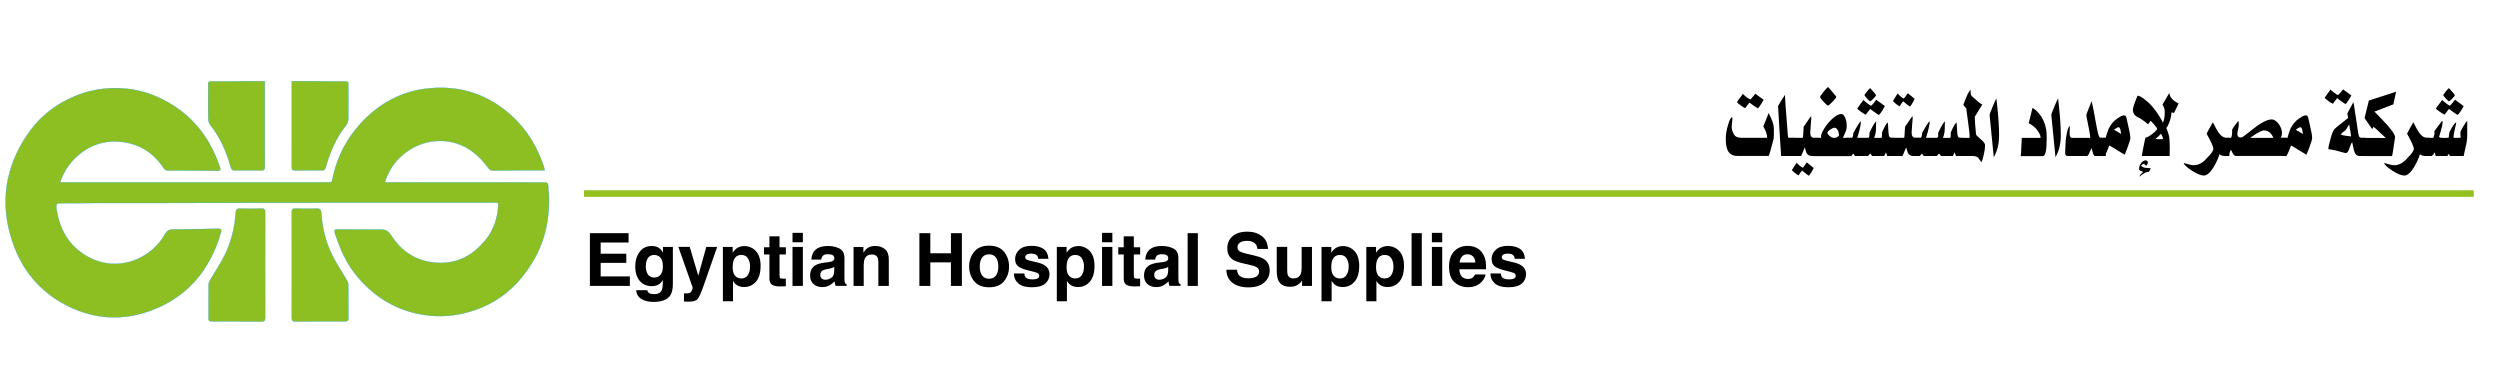
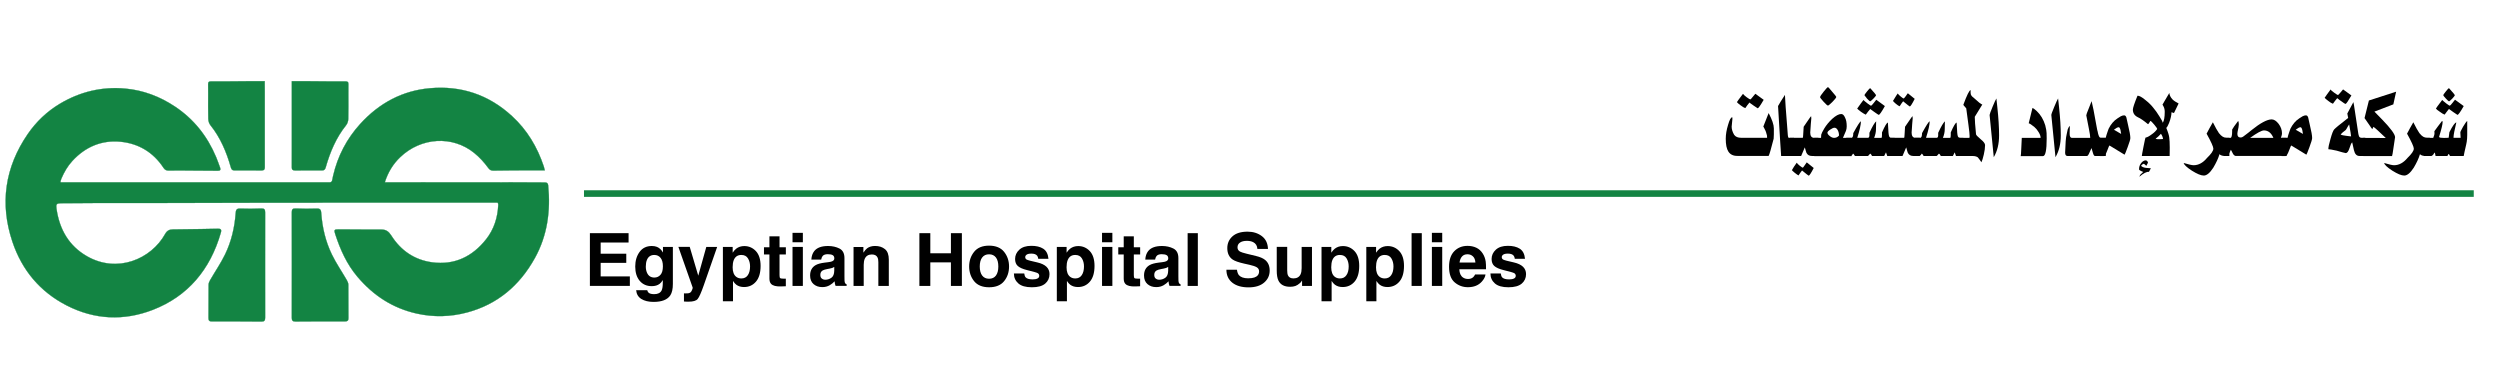
<svg xmlns="http://www.w3.org/2000/svg" version="1.1" id="Layer_1" x="0px" y="0px" viewBox="38 0 762 114.24" style="enable-background:new 0 0 850.39 114.24;" xml:space="preserve">
  <style type="text/css">
- 	.st0{fill-rule:evenodd;clip-rule:evenodd;fill:#8DBE22;stroke:#009FE3;stroke-width:0.082;stroke-linejoin:round;}
- 	.st1{fill:#8DBE22;stroke:#95C11F;stroke-width:2;stroke-linejoin:round;}
+ 	.st0{fill-rule:evenodd;clip-rule:evenodd;fill:#138443;stroke:#138443;stroke-width:0.082;stroke-linejoin:round;}
+ 	.st1{fill:#138443;stroke:#138443;stroke-width:2;stroke-linejoin:round;}
</style>
  <g>
    <path class="st0" d="M126.95,24.75c1.61,0,3.05-0.01,4.49,0c2.4,0.01,4.8,0.05,7.2,0.06c1.55,0.01,3.1,0.03,4.64,0   c0.6-0.01,0.94,0.15,0.91,0.85c-0.03,1-0.01,1.99-0.01,2.98c0,2.54,0.04,5.08-0.03,7.62c-0.02,0.64-0.25,1.39-0.64,1.88   c-3.04,3.79-4.9,8.18-6.23,12.86c-0.17,0.58-0.41,0.96-1.08,0.94c-2.77-0.02-5.54-0.02-8.3,0.01c-0.67,0-0.97-0.24-0.96-0.95   c0.02-1.68,0.01-3.36,0.01-5.04c0-6.05,0-12.09,0-18.14C126.95,26.88,126.95,25.93,126.95,24.75z" />
    <path class="st0" d="M118.68,24.75c-1.61,0-3.05-0.01-4.49,0c-2.4,0.01-4.8,0.05-7.2,0.06c-1.55,0.01-3.1,0.03-4.64,0   c-0.6-0.01-0.93,0.15-0.91,0.85c0.03,1,0.02,1.99,0.02,2.98c0,2.54-0.05,5.08,0.03,7.62c0.02,0.64,0.25,1.39,0.64,1.88   c3.04,3.79,4.9,8.18,6.23,12.86c0.17,0.58,0.4,0.96,1.08,0.94c2.77-0.02,5.54-0.02,8.31,0.01c0.67,0,0.97-0.24,0.96-0.95   c-0.02-1.68-0.01-3.36-0.01-5.04c0-6.05,0-12.09,0-18.14C118.68,26.88,118.68,25.93,118.68,24.75z" />
    <path class="st0" d="M144.17,86.77c-0.01-0.47-0.23-0.98-0.47-1.39c-1.51-2.62-3.24-5.11-4.55-7.82   c-1.92-3.95-2.93-8.22-3.24-12.65c-0.06-0.85-0.26-1.37-1.28-1.34c-2.17,0.08-4.35,0.07-6.52-0.02c-0.96-0.04-1.17,0.3-1.17,1.23   c0.03,5.32,0.02,10.63,0.02,15.95c0,5.36,0.01,10.72-0.02,16.07c0,0.87,0.22,1.2,1.12,1.2c5.04-0.05,10.08-0.05,15.13-0.04   c0.71,0,1.02-0.23,1.01-1C144.18,93.57,144.21,90.17,144.17,86.77z" />
    <path class="st0" d="M118.8,80.73c0-5.32-0.02-10.63,0.01-15.95c0.01-0.92-0.21-1.26-1.17-1.23c-2.17,0.09-4.35,0.1-6.52,0.02   c-1.02-0.03-1.22,0.48-1.28,1.34c-0.31,4.43-1.32,8.7-3.24,12.65c-1.32,2.71-3.04,5.2-4.55,7.82c-0.24,0.41-0.46,0.92-0.47,1.39   c-0.04,3.4-0.01,6.8-0.03,10.2c0,0.76,0.3,1,1.02,1c5.04-0.01,10.09-0.01,15.13,0.04c0.89,0.01,1.12-0.33,1.11-1.2   C118.78,91.45,118.8,86.09,118.8,80.73z" />
    <path class="st0" d="M205.08,56.51c-0.07-0.69-0.38-0.9-1.04-0.9c-3.53,0-7.06-0.06-10.6-0.05c-0.99,0-1.99,0.01-2.98,0.03v-0.01   h-21.09c-0.72-0.01-1.44-0.01-2.17-0.02c-1.36,0-2.73,0.01-4.09,0.02h-7.52c-0.1-0.01-0.19-0.02-0.3-0.02   c0.98-3.07,2.52-5.57,4.69-7.65c6.36-6.1,15.93-6.65,22.53-1.32c1.67,1.35,3.07,2.9,4.33,4.62c0.39,0.53,0.81,0.8,1.49,0.79   c3.79-0.06,7.58-0.07,11.38-0.09c1.37-0.01,2.74,0,4.34,0c-0.17-0.62-0.23-0.92-0.32-1.21c-1.99-5.94-5.07-11.08-9.66-15.3   c-7.17-6.6-15.58-9.31-24.94-8.51c-8.39,0.71-15.53,4.49-21.35,10.9c-4.08,4.5-6.83,9.73-8.23,15.73   c-0.35,1.48-0.21,1.91-0.93,2.05H56.49c-0.12-0.21-0.02-0.57,0.24-1.19c0.84-1.95,1.88-3.76,3.32-5.32c4-4.36,8.98-6.4,14.63-5.87   c5.43,0.51,9.99,3.13,13.16,7.96c0.41,0.62,0.88,0.87,1.65,0.84c2.04-0.08,4.09-0.02,6.13-0.01c2.93,0.02,5.87,0.03,8.8,0.06   c0.7,0.01,0.9-0.3,0.66-0.95c-0.4-1.08-0.78-2.18-1.22-3.24c-2.71-6.43-6.86-11.6-12.55-15.38c-4.61-3.06-9.63-4.96-15.08-5.46   c-7.14-0.66-13.88,0.95-20.05,4.66c-3.85,2.31-7.14,5.42-9.75,9.23c-6.91,10.1-8.55,21.13-4.64,32.79   c2.92,8.71,8.47,15.26,16.5,19.39c8.58,4.41,17.5,4.76,26.31,1.35c10.62-4.12,17.47-12.2,20.72-23.55   c0.28-0.99-0.12-1.17-0.89-1.16c-1.74,0.03-3.49,0.07-5.23,0.1c-2.84,0.04-5.67,0.09-8.51,0.11c-1.05,0-1.8,0.38-2.34,1.37   c-4.28,7.7-14.62,12.12-23.88,6.78c-5.42-3.12-8.35-8.12-9.25-14.45c-0.2-1.39,0.01-1.66,1.37-1.68c3.43-0.05,6.86-0.07,10.29-0.07   c6.67-0.01,13.33,0,20-0.01c9.47-0.01,18.93-0.05,28.4-0.07c6.07-0.01,12.14,0.02,18.21-0.01c1.37,0,2.74-0.02,4.11-0.04h52.02   c0.17,0.12,0.27,0.34,0.25,0.76c-0.17,3.87-1.35,7.42-3.66,10.37c-4.23,5.39-9.74,7.99-16.5,7.08c-5.33-0.73-9.51-3.53-12.46-8.19   c-0.76-1.2-1.6-1.8-2.96-1.8c-4.35,0.01-8.71-0.04-13.06-0.06c-1.36,0-1.48,0.14-1.04,1.48c1.54,4.7,3.5,9.1,6.73,12.93   c4.9,5.8,10.82,9.61,18.06,11.24c5.19,1.17,10.36,1.03,15.48-0.35c9.11-2.45,15.88-8.12,20.55-16.53   C204.83,71.81,205.85,64.33,205.08,56.51z" />
  </g>
  <line class="st1" x1="216" y1="59" x2="792" y2="59" />
  <g>
    <path d="M564.8,46.19c-0.53-0.82-0.79-2.12-0.79-3.91c0-1.3,0.24-2.71,0.71-4.24c0.44-1.53,0.85-2.3,1.29-2.3   c0,0.24,0,0.41,0.03,0.5c-0.15,1.38-0.23,2.15-0.23,2.38c0,0.79,0.26,1.62,0.76,2.47c0.44,0.62,1.15,0.91,2.18,0.91h7.86   l-0.03-0.68c-0.18-0.79-0.41-1.47-0.71-1.97c-0.12-0.29-0.27-0.56-0.41-0.77l1.62-4.12c1.06,2,1.59,3.56,1.59,4.68v1.82   c0,0.56-0.03,1-0.06,1.32c-0.79,3.06-1.27,4.8-1.53,5.24h-9.45C566.33,47.55,565.39,47.11,564.8,46.19z M575.57,30.42   c-1,1.74-1.62,2.59-1.82,2.59c-0.03,0-0.44-0.26-1.24-0.82c-0.82-0.56-1.24-0.88-1.27-0.94l-0.68,0.85l-0.59,0.85   c-0.32-0.09-0.79-0.35-1.44-0.85c-0.53-0.38-0.91-0.71-1.12-0.97l0.56-0.82l1.29-1.71c0.15,0.24,0.53,0.59,1.12,1.03   c0.62,0.44,1,0.68,1.12,0.68c0.09,0,0.32-0.26,0.74-0.79l0.79-0.94L575.57,30.42z" />
    <path d="M580.81,30.86c0.38-0.62,0.79-1.27,1.24-1.94c0.09,2,0.29,4.94,0.62,8.86c0.06,1.15,0.15,2.3,0.26,3.44   c0.06,0.56,0.21,0.85,0.44,0.88c-0.35-0.06,0.12-0.09,1.44-0.09v5.53h-3.92c-0.03-0.03-0.12-1.47-0.29-4.39l-0.65-10.83   C580.19,31.89,580.48,31.42,580.81,30.86z" />
    <path d="M587.61,41.07l0.15-2.44c0-0.03,0.35-0.56,1.09-1.59c0.68-1.03,1.09-1.56,1.18-1.65l0.06,0.68l-0.15,1.71   c-0.03,0.44-0.06,0.88-0.09,1.35l-0.09,1.29c0,1.06,0.41,1.59,1.21,1.59h1.29v5.53h-2c-0.77,0-1.32-0.32-1.65-0.94   c-0.15-0.38-0.29-0.94-0.5-1.68l-1.12,2.62h-3.59v-5.53h4.09C587.55,41.93,587.58,41.6,587.61,41.07z M588.7,49.49l2.12,1.71   c-0.79,1.56-1.33,2.35-1.53,2.35c-0.06,0-0.74-0.53-2.03-1.59c-0.15,0.18-0.32,0.41-0.53,0.71c-0.06,0.06-0.09,0.12-0.12,0.18   l-0.26,0.38c-0.09,0.09-0.12,0.15-0.15,0.24c-0.26-0.12-0.65-0.38-1.15-0.79c-0.5-0.41-0.79-0.68-0.88-0.82   c0.5-0.85,0.82-1.38,1.03-1.62l0.44-0.65c0.15,0.24,0.47,0.56,0.94,0.94c0.5,0.38,0.82,0.59,0.91,0.59c0.06,0,0.26-0.26,0.62-0.79   C588.49,49.76,588.7,49.49,588.7,49.49z" />
    <path d="M593.11,41.04c0.09-0.38,0.41-1,0.91-1.85c0.62-1.03,1.41-2,2.44-2.97c1.09-0.97,2-1.47,2.74-1.47   c0.5,0,0.88,0.38,1.21,1.18c0.32,0.62,0.47,1.5,0.47,2.59c0,0.5-0.09,0.97-0.24,1.38l-0.91,2.12h2.56l0.06,5.56h-11.36v-5.56h2.06   L593.11,41.04z M595.17,26.56c0.09,0,0.53,0.47,1.29,1.41c0.82,0.94,1.24,1.47,1.24,1.56c0,0.21-0.38,0.71-1.15,1.5   c-0.77,0.77-1.24,1.15-1.38,1.15c-0.18,0-0.62-0.38-1.35-1.18c-0.71-0.79-1.06-1.24-1.06-1.38c0-0.21,0.35-0.77,1.09-1.68   C594.58,27.03,595.02,26.56,595.17,26.56z M598.17,39.72c-0.27-0.53-0.62-0.79-1.03-0.79c-0.32,0-0.77,0.21-1.32,0.59   c-0.56,0.38-0.82,0.68-0.82,0.91c0,0.32,0.24,0.68,0.74,1.06c0.44,0.35,0.85,0.53,1.29,0.53c0.62,0,1.12-0.24,1.5-0.71   C598.53,40.72,598.41,40.19,598.17,39.72z" />
    <path d="M600.7,42.01h1.59c0.38,0,0.59-0.47,0.59-1.44c1.24-2.27,2-3.47,2.33-3.62c0,1.03-0.38,2.74-1.12,5.06h3.24   c0.35,0,0.5-0.35,0.47-1.03v-0.5c0.91-1.97,1.59-3.12,2.06-3.5c-0.03,0.09-0.03,0.29-0.03,0.62l-0.03,1.77   c0,0.82-0.18,1.71-0.56,2.65h2.18c0.15,0,0.21-0.29,0.21-0.91v-0.74c0.88-2,1.47-3,1.8-3l0.18,3.06c0.03,0.26,0.06,0.5,0.09,0.71   l0.12,0.44c0.15,0.29,0.38,0.44,0.74,0.44h0.94v5.53h-2.27l-0.38-1.12l-0.56,1.12h-3.68c-0.24-0.47-0.44-0.71-0.59-0.71   c-0.03,0-0.15,0.12-0.32,0.35c-0.18,0.24-0.29,0.35-0.38,0.35h-3.94c-0.26-0.47-0.47-0.71-0.59-0.71   c-0.21,0.47-0.53,0.71-0.91,0.71h-1.15V42.01z M612.51,32.33c-1,1.8-1.62,2.68-1.88,2.68c-0.06,0-0.5-0.29-1.29-0.85l-0.91-0.65   c-0.24-0.15-0.35-0.27-0.38-0.29l-0.68,0.82l-0.68,0.91c-0.35-0.15-0.85-0.44-1.47-0.88c-0.62-0.47-1-0.79-1.15-0.97   c0.32-0.47,0.65-0.94,1-1.41c0.26-0.38,0.59-0.77,0.91-1.21c0.21,0.21,0.59,0.56,1.21,1.03c0.62,0.47,0.97,0.71,1.12,0.71   c0.09,0,0.35-0.26,0.79-0.82l0.79-1L612.51,32.33z M608.03,26.86c1.21,1.32,1.79,2.03,1.79,2.12c0,0.18-0.27,0.53-0.82,1.09   s-0.88,0.82-0.97,0.82c-0.12,0-0.44-0.29-0.97-0.85c-0.5-0.62-0.77-0.97-0.77-1c0-0.15,0.26-0.53,0.79-1.18   C607.62,27.18,607.94,26.86,608.03,26.86z" />
    <path d="M618.51,41.07l0.15-2.44c0-0.03,0.35-0.56,1.09-1.59c0.68-1.03,1.09-1.56,1.18-1.65l0.06,0.68l-0.15,1.71   c-0.03,0.44-0.06,0.88-0.09,1.35l-0.09,1.29c0,1.06,0.41,1.59,1.21,1.59h1.29v5.53h-2c-0.77,0-1.32-0.32-1.65-0.94   c-0.15-0.38-0.29-0.94-0.5-1.68l-1.12,2.62h-3.59v-5.53h4.09C618.45,41.93,618.48,41.6,618.51,41.07z M619.16,28.89l0.35-0.47   l2.09,1.71c-0.79,1.56-1.29,2.33-1.5,2.33c-0.06,0-0.74-0.53-2.03-1.59c-0.32,0.38-0.62,0.85-1.06,1.53   c-0.26-0.09-0.65-0.35-1.18-0.79c-0.09-0.09-0.21-0.18-0.32-0.29l-0.06-0.06l-0.06-0.06c-0.09-0.03-0.09-0.09-0.12-0.12   c-0.15-0.15-0.26-0.24-0.29-0.32l1-1.62l0.44-0.65c0.18,0.26,0.5,0.59,0.97,0.97c0.44,0.38,0.74,0.56,0.88,0.56   c0.03,0,0.27-0.26,0.65-0.77C619.01,29.09,619.07,28.98,619.16,28.89z" />
    <path d="M621.66,42.01h1.59c0.38,0,0.59-0.47,0.59-1.44c1.24-2.27,2-3.47,2.33-3.62c0,1.03-0.38,2.74-1.12,5.06h3.24   c0.35,0,0.5-0.35,0.47-1.03v-0.5c0.91-1.97,1.59-3.12,2.06-3.5c-0.03,0.09-0.03,0.29-0.03,0.62l-0.03,1.77   c0,0.82-0.18,1.71-0.56,2.65h2.18c0.15,0,0.21-0.29,0.21-0.91v-0.74c0.88-2,1.47-3,1.79-3l0.18,3.06c0.03,0.26,0.06,0.5,0.09,0.71   l0.12,0.44c0.15,0.29,0.38,0.44,0.74,0.44h0.94v5.53h-2.27l-0.38-1.12l-0.56,1.12h-3.68c-0.24-0.47-0.44-0.71-0.59-0.71   c-0.03,0-0.15,0.12-0.32,0.35c-0.18,0.24-0.29,0.35-0.38,0.35h-3.95c-0.26-0.47-0.47-0.71-0.59-0.71   c-0.21,0.47-0.53,0.71-0.91,0.71h-1.15V42.01z" />
    <path d="M638.7,28.74c0.12,0.35,0.35,0.68,0.74,0.94c1.53,1.41,2.44,2.15,2.77,2.18l-2.3,3.74c0,0.97,0.12,2.71,0.38,5.3   c0,0.24,0.47,0.74,1.38,1.5c0.91,0.74,1.38,1.35,1.38,1.82c0,0.79-0.12,1.77-0.38,2.86c-0.26,1.18-0.53,1.97-0.74,2.38   c-0.21-0.35-0.56-0.85-1.09-1.5c-0.38-0.27-0.91-0.41-1.59-0.41h-4.15v-5.53h3.12c0.09,0,0.12-0.18,0.12-0.53   c0-0.56-0.12-1.71-0.35-3.38l-0.68-5.09l-0.56-0.65c-0.18-0.18-0.29-0.32-0.32-0.44c1.09-2.97,1.83-4.44,2.21-4.47v0.82   C638.64,28.47,638.67,28.62,638.7,28.74z" />
    <path d="M645.35,32.51c0.56-1.35,0.94-2.18,1.15-2.5l0.29,2.68c0.35,3.27,0.53,6.12,0.53,8.57c0,2.59-0.53,4.8-1.62,6.65   l-1.27-12.86C644.44,34.83,644.73,33.98,645.35,32.51z" />
    <path d="M658.83,33.89c1.18,1.12,2.03,2.56,2.56,4.3c0.26,1.06,0.41,1.85,0.41,2.38l0.03,1.62c0,3.59-0.38,5.39-1.12,5.39h-6.8   c0.06-0.15,0.12-0.94,0.18-2.44c0.09-1.65,0.15-2.65,0.15-3.12h5.74c0-0.53-0.21-1.12-0.65-1.8c-0.32-0.56-0.74-1.06-1.24-1.5   c-0.82-0.68-1.41-1.06-1.74-1.15l1.15-4.68C657.86,33.04,658.3,33.39,658.83,33.89z" />
    <path d="M664.16,32.51c0.56-1.35,0.94-2.18,1.15-2.5l0.29,2.68c0.35,3.27,0.53,6.12,0.53,8.57c0,2.59-0.53,4.8-1.62,6.65   l-1.27-12.86C663.24,34.83,663.54,33.98,664.16,32.51z" />
    <path d="M676.93,37.98l0.21,1.12c0.09,0.44,0.12,0.71,0.21,0.91c0.09,0.56,0.21,0.97,0.29,1.18c0.18,0.56,0.41,0.82,0.68,0.82h1.53   v5.53h-3.33c-0.21,0-0.41-0.29-0.59-0.91l-0.44-1.5c0,0.06-0.18,0.47-0.56,1.24c-0.32,0.79-0.59,1.18-0.82,1.18h-5.92   c-0.5,0-0.74-0.35-0.74-1.03c0.09-2.74,0.21-4.62,0.47-5.59l0.32-1.5c0.21-0.56,0.41-0.88,0.65-1.03l-0.06,2.21   c-0.03,0.94,0.21,1.41,0.71,1.41h5.56c0-0.5-0.12-1.38-0.38-2.65l-0.82-4.21c0-0.18,0.23-0.88,0.74-2.09l0.88-2.24   C675.84,32.04,676.31,34.42,676.93,37.98z" />
    <path d="M685.44,35.16c0.32,0,0.53,0.21,0.68,0.65c0.21,0.91,0.35,1.65,0.5,2.24c0.47,1.91,0.71,3.27,0.71,4.03   c0,0.38-0.26,1.29-0.82,2.77c-0.56,1.53-0.88,2.3-0.94,2.3l-4.59-2.8c-0.09,0-0.32,0.53-0.71,1.59c-0.41,1.09-0.76,1.62-1.03,1.62   h-1.24v-5.53h1.82c0.15-0.59,0.29-1.12,0.5-1.68l0.38-1.09c0.68-1.38,1.56-2.44,2.71-3.18l1.03-0.65   C684.82,35.24,685.14,35.16,685.44,35.16z M684.32,39.6c-0.15-0.56-0.32-0.82-0.56-0.82c-0.32,0-0.82,0.27-1.44,0.77l2.21,1.27   L684.32,39.6z" />
    <path d="M699.21,28.33c0.06,0.68,0.38,1.35,0.97,1.97c0.41,0.41,1.03,0.82,1.86,1.24l-1.41,2.91l-0.76-0.24   c0,0.88-0.24,1.97-0.74,3.27c-0.32,0.82-0.62,1.32-0.85,1.5c0.56,1.35,0.85,2.35,0.91,2.97c0.09,0.68,0.15,1.65,0.15,3.03   l-0.03,2.56h-8.48c0-0.09,0.03-0.32,0.12-0.79l0.38-2c0.35-1.8,0.56-2.74,0.65-2.83c0.38,0,1.06-0.35,2.03-1.09   c0.62-0.44,1.12-0.94,1.5-1.5c0-0.18-0.29-0.62-0.88-1.32c-0.62-0.77-1.03-1.15-1.21-1.15c-0.03,0-0.12,0.18-0.29,0.5   c-0.21,0.32-0.35,0.5-0.41,0.5c-1.27-1.06-2.29-1.77-3.09-2.12c-1.03-0.5-1.53-1.27-1.53-2.33c0-0.53,0.47-1.94,1.41-4.24   c0.56,0,1.32,0.41,2.35,1.27c1.09,0.85,1.91,1.68,2.47,2.41c0.62,0.74,1.24,1.59,1.86,2.62c0.68,1.03,1,1.68,1,1.97   c0.41-0.56,0.62-1.68,0.62-3.39c0-0.59-0.12-1.12-0.35-1.56c-0.24-0.47-0.35-0.65-0.35-0.56l0.59-1.03   C698.06,30.24,698.59,29.36,699.21,28.33z M692.06,48.87c0.12,0,0.26,0.09,0.41,0.24c0.15,0.15,0.23,0.32,0.23,0.5l-0.5,0.94   c-0.41-0.41-0.68-0.62-0.82-0.62c-0.15,0-0.41,0.18-0.79,0.56c0.21,0.35,0.74,0.59,1.53,0.68l1.12,0.09c0.18,0,0.29,0,0.35,0.03   L693,52.38c-0.68-0.09-1.65,0.41-2.94,1.5c0.15-0.38,0.29-0.65,0.47-0.82l0.74-0.65c-0.85-0.32-1.29-0.59-1.29-0.79   c0-0.68,0.18-1.3,0.56-1.8C690.97,49.2,691.5,48.87,692.06,48.87z M695.65,42.43h0.62c0.24,0,0.41,0,0.62-0.03   c0.21,0,0.32,0,0.41-0.03c-0.09-0.62-0.32-1.15-0.65-1.59c-0.56,0.62-1.09,1.12-1.62,1.5C695.09,42.34,695.29,42.4,695.65,42.43z" />
    <path d="M716.69,42.01h0.82v5.53h-1.65c-0.68-0.09-1.15-0.27-1.35-0.56c-0.38,1.29-1.03,2.68-1.91,4.15   c-1.03,1.59-2,2.38-2.88,2.38c-0.85,0-2.06-0.5-3.65-1.5c-1.59-1.03-2.41-1.83-2.47-2.33c1.47,0.44,2.47,0.68,3,0.68   c1.5,0,2.88-0.74,4.09-2.21c1.29-1.24,1.94-2.18,1.94-2.85c0-0.56-0.68-2.06-2.06-4.56l0.88-1.65c0.38-0.68,0.71-1.27,1.03-1.82   c0.79,1.59,1.41,2.68,1.85,3.3C715.07,41.54,715.84,42.01,716.69,42.01z" />
    <path d="M718.66,46.96l-0.68-1.32l-0.41,0.85c-0.21,0.35-0.35,0.71-0.56,1.06h-1.03v-5.53h1.85c0.35,0,0.53-0.68,0.53-2.03v-0.5   c0.18-0.38,0.79-1.27,1.85-2.65c0.12,0.32,0.18,0.68,0.18,1.06c0,0.44-0.12,1.21-0.38,2.3l-0.06,0.59c0,0.74,0.32,1.12,1,1.12   c0.26,0,0.53-0.09,0.77-0.27l0.82-0.62c0.5-0.38,1.06-0.79,1.65-1.3c2.74-2.21,4.83-3.33,6.21-3.33c0.71,0,1.41,0.44,2.12,1.35   c0.68,0.91,1.03,1.88,1.03,2.91c0,0.12-0.03,0.29-0.06,0.5c-0.06,0.27-0.15,0.56-0.27,0.85h1.74v5.53h-15.48   C719.22,47.55,718.93,47.34,718.66,46.96z M728.05,39.75c-0.71,0-2.12,0.77-4.21,2.27h7.09C730.29,40.51,729.32,39.75,728.05,39.75   z" />
    <path d="M740.85,35.16c0.32,0,0.53,0.21,0.68,0.65c0.21,0.91,0.35,1.65,0.5,2.24c0.47,1.91,0.71,3.27,0.71,4.03   c0,0.38-0.27,1.29-0.82,2.77c-0.56,1.53-0.88,2.3-0.94,2.3l-4.59-2.8c-0.09,0-0.32,0.53-0.71,1.59c-0.41,1.09-0.77,1.62-1.03,1.62   h-1.24v-5.53h1.82c0.15-0.59,0.29-1.12,0.5-1.68l0.38-1.09c0.68-1.38,1.56-2.44,2.71-3.18l1.03-0.65   C740.23,35.24,740.56,35.16,740.85,35.16z M739.73,39.6c-0.15-0.56-0.32-0.82-0.56-0.82c-0.32,0-0.82,0.27-1.44,0.77l2.21,1.27   L739.73,39.6z" />
    <path d="M754.71,29.09c-1,1.74-1.59,2.59-1.8,2.59c-0.12,0-0.53-0.26-1.27-0.82c-0.38-0.27-0.68-0.44-0.88-0.65l-0.38-0.29   l-0.68,0.85c-0.41,0.53-0.62,0.82-0.62,0.85c-0.41-0.15-0.88-0.41-1.41-0.85c-0.59-0.44-0.97-0.77-1.12-0.97l0.38-0.53   c0.12-0.21,0.24-0.35,0.32-0.47l1.12-1.53c0.15,0.27,0.53,0.59,1.15,1.03c0.62,0.44,1,0.68,1.12,0.68c0.03,0,0.29-0.27,0.74-0.79   l0.79-0.94L754.71,29.09z M755.48,31.95l1.27,8.36c0.06,0.44,0.12,0.77,0.18,0.91c0.09,0.53,0.38,0.79,0.94,0.79h1.09v5.53h-1.8   c-0.85,0-1.41-0.59-1.68-1.77l-0.53-2.38c-0.24,0.15-0.53,0.77-0.85,1.83c-0.32,0.97-0.68,1.44-1.12,1.44   c-0.09,0-0.44-0.09-1.03-0.24l-1.74-0.5c-1.32-0.29-2.18-0.44-2.53-0.44c0-0.62,0.21-1.65,0.65-3.12c0.44-1.62,0.82-2.59,1.15-2.94   c0.29-0.35,1.71-1.5,4.24-3.47l-0.26-1.35l1.85-3.47C755.33,31.18,755.39,31.45,755.48,31.95z M753.18,39.34l-0.24,0.32l-0.77,0.59   c-0.32,0.27-0.59,0.53-0.74,0.79c0.35,0.15,0.91,0.26,1.65,0.35l0.91,0.12c0.26,0.03,0.47,0.06,0.62,0.06   c0-0.38-0.21-1.56-0.59-3.65l-0.47,0.74C753.42,38.92,753.27,39.13,753.18,39.34z" />
    <path d="M761.42,38.66l-0.35,0.71c-0.21-0.27-0.44-0.56-0.71-1l-1.65-2.38l1.33-5.36l8.3-2.68l-0.85,3.86l-5.77,2.21l2.41,2.47   c2.59,2.68,3.89,4.47,3.89,5.33l-0.74,4.92c-0.09,0.44-0.15,0.68-0.18,0.82h-8.77v-5.53l6.86,0.03   C763.07,40.04,761.87,38.92,761.42,38.66z" />
    <path d="M777.79,42.01h0.82v5.53h-1.65c-0.68-0.09-1.15-0.27-1.35-0.56c-0.38,1.29-1.03,2.68-1.91,4.15   c-1.03,1.59-2,2.38-2.88,2.38c-0.85,0-2.06-0.5-3.65-1.5c-1.59-1.03-2.41-1.83-2.47-2.33c1.47,0.44,2.47,0.68,3,0.68   c1.5,0,2.88-0.74,4.09-2.21c1.29-1.24,1.94-2.18,1.94-2.85c0-0.56-0.68-2.06-2.06-4.56l0.88-1.65c0.38-0.68,0.71-1.27,1.03-1.82   c0.79,1.59,1.41,2.68,1.85,3.3C776.17,41.54,776.93,42.01,777.79,42.01z" />
    <path d="M788.74,38.63c0.56-0.94,0.97-1.53,1.27-1.77v4.24c0,0.79-0.06,1.5-0.15,2.12c0,0.06-0.06,0.35-0.18,0.91l-0.53,2.33   c-0.15,0.62-0.21,1-0.21,1.09h-4.18c-0.21-0.41-0.35-0.62-0.38-0.62c-0.09,0-0.21,0.21-0.41,0.62h-3.62   c-0.06-0.5-0.15-0.88-0.29-1.09l-0.32,0.53c-0.09,0.18-0.18,0.26-0.24,0.29c-0.09,0.09-0.21,0.18-0.41,0.27h-2.21v-5.53h2.77   c0.27-0.62,0.41-1.12,0.38-1.47l-0.03-0.56c0.68-0.91,1.41-1.97,2.33-3.12c0.12,0,0.18,0.12,0.18,0.38c0,0.62-0.35,2.12-1.09,4.5   c0.12,0.21,0.62,0.29,1.5,0.29c0.38,0,0.68,0,0.94-0.03c0.27,0,0.41,0,0.5-0.03l0.21-1.68c1-1.97,1.71-2.97,2.12-2.97   c-0.56,2.33-0.85,3.8-0.85,4.47v0.21H788l-0.09-1.65C787.88,40.22,788.18,39.66,788.74,38.63z M786.29,30.39l2.65,1.94   c-1,1.8-1.65,2.68-1.91,2.68c-0.03,0-0.47-0.29-1.27-0.85c-0.09-0.09-0.21-0.12-0.29-0.21l-1.03-0.74l-0.32,0.41   c-0.15,0.15-0.24,0.29-0.32,0.41c-0.26,0.32-0.47,0.59-0.68,0.91c-0.21-0.09-0.41-0.18-0.65-0.32c-0.27-0.15-0.5-0.35-0.82-0.56   c-0.68-0.44-1.06-0.77-1.18-0.97c0.27-0.44,0.62-0.91,1-1.41l0.47-0.62c0.21-0.26,0.32-0.44,0.44-0.59l0.44,0.41l0.76,0.62   c0.62,0.47,0.97,0.71,1.12,0.71c0.09,0,0.35-0.26,0.79-0.82C786.03,30.74,786.29,30.42,786.29,30.39z M784.44,26.86   c1.21,1.32,1.79,2.03,1.79,2.12c0,0.18-0.27,0.53-0.79,1.09c-0.56,0.56-0.88,0.82-1,0.82c-0.09,0-0.41-0.29-0.94-0.85   c-0.53-0.59-0.79-0.91-0.79-1c0-0.15,0.26-0.53,0.79-1.18C784.03,27.18,784.35,26.86,784.44,26.86z" />
  </g>
  <g>
    <path d="M228.89,80.12h-7.81v4.13h8.9v2.89H217.8V71.07h11.79v2.85h-8.51v3.41h7.81V80.12z" />
    <path d="M235.71,89.23c0.33,0.28,0.9,0.43,1.69,0.43c1.12,0,1.87-0.38,2.25-1.12c0.25-0.48,0.37-1.29,0.37-2.42v-0.76   c-0.3,0.51-0.62,0.89-0.96,1.15c-0.62,0.47-1.42,0.71-2.41,0.71c-1.53,0-2.75-0.54-3.66-1.61s-1.37-2.53-1.37-4.36   c0-1.77,0.44-3.25,1.32-4.46s2.13-1.81,3.74-1.81c0.6,0,1.12,0.09,1.56,0.27c0.76,0.31,1.37,0.89,1.83,1.72v-1.71h3.02v11.28   c0,1.53-0.26,2.69-0.77,3.47c-0.89,1.34-2.59,2.01-5.11,2.01c-1.52,0-2.76-0.3-3.72-0.89c-0.96-0.6-1.49-1.49-1.59-2.67h3.38   C235.37,88.81,235.52,89.07,235.71,89.23z M235.19,83.09c0.42,1,1.18,1.51,2.27,1.51c0.73,0,1.34-0.27,1.84-0.82   c0.5-0.55,0.75-1.42,0.75-2.62c0-1.13-0.24-1.99-0.71-2.57c-0.48-0.59-1.11-0.88-1.91-0.88c-1.09,0-1.84,0.51-2.26,1.54   c-0.22,0.55-0.33,1.22-0.33,2.02C234.84,81.94,234.96,82.55,235.19,83.09z" />
    <path d="M250.83,84.03l2.45-8.77h3.31l-4.08,11.69c-0.79,2.25-1.41,3.65-1.87,4.19c-0.46,0.54-1.37,0.81-2.75,0.81   c-0.28,0-0.5,0-0.67-0.01c-0.17,0-0.42-0.02-0.75-0.04v-2.49l0.39,0.02c0.31,0.01,0.6,0,0.87-0.03c0.28-0.04,0.51-0.12,0.7-0.25   c0.18-0.12,0.35-0.38,0.51-0.77c0.16-0.39,0.22-0.63,0.19-0.72l-4.36-12.41h3.46L250.83,84.03z" />
    <path d="M268.39,76.53c0.96,1.03,1.44,2.53,1.44,4.52c0,2.09-0.47,3.69-1.41,4.79s-2.15,1.65-3.64,1.65   c-0.95,0-1.73-0.24-2.36-0.71c-0.34-0.26-0.68-0.64-1-1.15v6.2h-3.08V75.26h2.98v1.76c0.33-0.52,0.69-0.92,1.07-1.22   c0.69-0.53,1.51-0.8,2.47-0.8C266.24,75,267.42,75.51,268.39,76.53z M266.62,81.2c0-0.92-0.21-1.73-0.63-2.43   c-0.42-0.71-1.1-1.06-2.03-1.06c-1.13,0-1.9,0.53-2.32,1.6c-0.22,0.57-0.33,1.29-0.33,2.16c0,1.38,0.37,2.35,1.1,2.91   c0.44,0.33,0.95,0.49,1.55,0.49c0.87,0,1.53-0.33,1.98-1C266.39,83.21,266.62,82.32,266.62,81.2z" />
    <path d="M277.52,84.93v2.32l-1.47,0.05c-1.47,0.05-2.47-0.2-3.01-0.76c-0.35-0.36-0.52-0.91-0.52-1.65v-7.32h-1.66v-2.21h1.66   v-3.32h3.08v3.32h1.93v2.21h-1.93v6.28c0,0.49,0.06,0.79,0.19,0.91c0.12,0.12,0.5,0.18,1.13,0.18c0.09,0,0.19,0,0.3-0.01   C277.31,84.95,277.41,84.94,277.52,84.93z" />
    <path d="M282.71,70.97v2.87h-3.15v-2.87H282.71z M282.71,75.26v11.89h-3.15V75.26H282.71z" />
    <path d="M286.17,76.55c0.82-1.05,2.23-1.57,4.23-1.57c1.3,0,2.46,0.26,3.47,0.77c1.01,0.52,1.52,1.49,1.52,2.92v5.45   c0,0.38,0.01,0.84,0.02,1.37c0.02,0.41,0.08,0.68,0.19,0.83c0.1,0.15,0.25,0.27,0.46,0.36v0.46h-3.38   c-0.09-0.24-0.16-0.47-0.2-0.68c-0.04-0.21-0.07-0.45-0.09-0.72c-0.43,0.47-0.92,0.86-1.48,1.19c-0.67,0.39-1.43,0.58-2.27,0.58   c-1.08,0-1.97-0.31-2.67-0.92c-0.7-0.61-1.05-1.49-1.05-2.61c0-1.46,0.56-2.52,1.69-3.17c0.62-0.36,1.53-0.61,2.73-0.76l1.06-0.13   c0.57-0.07,0.99-0.16,1.23-0.27c0.44-0.19,0.67-0.48,0.67-0.88c0-0.49-0.17-0.82-0.51-1.01c-0.34-0.19-0.83-0.28-1.49-0.28   c-0.73,0-1.25,0.18-1.56,0.55c-0.22,0.27-0.36,0.63-0.44,1.09h-3C285.36,78.07,285.65,77.21,286.17,76.55z M288.48,84.9   c0.29,0.24,0.65,0.36,1.07,0.36c0.67,0,1.29-0.2,1.85-0.59c0.56-0.39,0.86-1.11,0.88-2.15v-1.16c-0.2,0.12-0.39,0.22-0.59,0.3   c-0.2,0.08-0.47,0.15-0.82,0.21l-0.7,0.13c-0.65,0.12-1.12,0.26-1.41,0.43c-0.48,0.28-0.72,0.72-0.72,1.32   C288.03,84.29,288.18,84.67,288.48,84.9z" />
    <path d="M303.74,77.56c-1.05,0-1.78,0.45-2.17,1.34c-0.2,0.47-0.31,1.08-0.31,1.81v6.44h-3.1V75.28h3v1.73   c0.4-0.61,0.78-1.05,1.13-1.32c0.64-0.48,1.45-0.72,2.43-0.72c1.23,0,2.23,0.32,3.02,0.97s1.17,1.71,1.17,3.2v8.01h-3.19v-7.23   c0-0.62-0.08-1.1-0.25-1.44C305.18,77.87,304.6,77.56,303.74,77.56z" />
    <path d="M327.84,87.15v-7.18h-6.28v7.18h-3.33V71.07h3.33v6.13h6.28v-6.13h3.34v16.08H327.84z" />
    <path d="M344.05,76.76c1,1.26,1.51,2.75,1.51,4.46c0,1.75-0.5,3.24-1.51,4.48c-1,1.24-2.53,1.86-4.57,1.86   c-2.04,0-3.57-0.62-4.57-1.86c-1-1.24-1.51-2.73-1.51-4.48c0-1.72,0.5-3.2,1.51-4.46c1-1.26,2.53-1.89,4.57-1.89   C341.52,74.88,343.05,75.51,344.05,76.76z M339.47,77.51c-0.91,0-1.61,0.32-2.1,0.97c-0.49,0.64-0.74,1.56-0.74,2.75   c0,1.19,0.25,2.11,0.74,2.76c0.49,0.65,1.19,0.97,2.1,0.97c0.91,0,1.61-0.32,2.09-0.97s0.73-1.57,0.73-2.76   c0-1.19-0.24-2.11-0.73-2.75S340.38,77.51,339.47,77.51z" />
    <path d="M355.97,75.8c0.93,0.6,1.47,1.62,1.6,3.08h-3.11c-0.04-0.4-0.16-0.72-0.34-0.95c-0.34-0.42-0.92-0.63-1.75-0.63   c-0.68,0-1.16,0.11-1.45,0.32c-0.29,0.21-0.43,0.46-0.43,0.74c0,0.36,0.15,0.61,0.46,0.77c0.31,0.17,1.39,0.45,3.24,0.86   c1.24,0.29,2.16,0.73,2.78,1.32c0.61,0.6,0.92,1.34,0.92,2.24c0,1.18-0.44,2.14-1.31,2.89c-0.88,0.75-2.23,1.12-4.06,1.12   c-1.87,0-3.25-0.39-4.14-1.18c-0.89-0.79-1.34-1.79-1.34-3.02h3.15c0.07,0.55,0.21,0.95,0.43,1.18c0.39,0.41,1.1,0.62,2.14,0.62   c0.61,0,1.1-0.09,1.46-0.27c0.36-0.18,0.54-0.45,0.54-0.82c0-0.35-0.15-0.61-0.44-0.8c-0.29-0.18-1.37-0.49-3.24-0.94   c-1.35-0.33-2.29-0.75-2.85-1.25c-0.55-0.49-0.83-1.21-0.83-2.14c0-1.1,0.43-2.04,1.29-2.83s2.07-1.18,3.64-1.18   C353.83,74.92,355.04,75.21,355.97,75.8z" />
    <path d="M370.17,76.53c0.96,1.03,1.44,2.53,1.44,4.52c0,2.09-0.47,3.69-1.41,4.79s-2.15,1.65-3.64,1.65   c-0.95,0-1.73-0.24-2.36-0.71c-0.34-0.26-0.68-0.64-1-1.15v6.2h-3.08V75.26h2.98v1.76c0.33-0.52,0.69-0.92,1.07-1.22   c0.69-0.53,1.51-0.8,2.47-0.8C368.02,75,369.2,75.51,370.17,76.53z M368.4,81.2c0-0.92-0.21-1.73-0.63-2.43   c-0.42-0.71-1.1-1.06-2.03-1.06c-1.13,0-1.9,0.53-2.32,1.6c-0.22,0.57-0.33,1.29-0.33,2.16c0,1.38,0.37,2.35,1.1,2.91   c0.44,0.33,0.95,0.49,1.55,0.49c0.87,0,1.53-0.33,1.98-1C368.17,83.21,368.4,82.32,368.4,81.2z" />
    <path d="M377.05,70.97v2.87h-3.15v-2.87H377.05z M377.05,75.26v11.89h-3.15V75.26H377.05z" />
    <path d="M385.51,84.93v2.32l-1.47,0.05c-1.47,0.05-2.47-0.2-3.01-0.76c-0.35-0.36-0.52-0.91-0.52-1.65v-7.32h-1.66v-2.21h1.66   v-3.32h3.08v3.32h1.93v2.21h-1.93v6.28c0,0.49,0.06,0.79,0.19,0.91c0.12,0.12,0.5,0.18,1.13,0.18c0.09,0,0.19,0,0.3-0.01   C385.3,84.95,385.4,84.94,385.51,84.93z" />
    <path d="M387.95,76.55c0.82-1.05,2.23-1.57,4.23-1.57c1.3,0,2.46,0.26,3.47,0.77c1.01,0.52,1.52,1.49,1.52,2.92v5.45   c0,0.38,0.01,0.84,0.02,1.37c0.02,0.41,0.08,0.68,0.19,0.83c0.1,0.15,0.25,0.27,0.46,0.36v0.46h-3.38   c-0.09-0.24-0.16-0.47-0.2-0.68c-0.04-0.21-0.07-0.45-0.09-0.72c-0.43,0.47-0.92,0.86-1.48,1.19c-0.67,0.39-1.43,0.58-2.27,0.58   c-1.08,0-1.97-0.31-2.67-0.92c-0.7-0.61-1.05-1.49-1.05-2.61c0-1.46,0.56-2.52,1.69-3.17c0.62-0.36,1.53-0.61,2.73-0.76l1.06-0.13   c0.57-0.07,0.99-0.16,1.23-0.27c0.44-0.19,0.67-0.48,0.67-0.88c0-0.49-0.17-0.82-0.51-1.01c-0.34-0.19-0.83-0.28-1.49-0.28   c-0.73,0-1.25,0.18-1.56,0.55c-0.22,0.27-0.36,0.63-0.44,1.09h-3C387.14,78.07,387.43,77.21,387.95,76.55z M390.26,84.9   c0.29,0.24,0.65,0.36,1.07,0.36c0.67,0,1.29-0.2,1.85-0.59c0.56-0.39,0.86-1.11,0.88-2.15v-1.16c-0.2,0.12-0.39,0.22-0.59,0.3   c-0.2,0.08-0.47,0.15-0.82,0.21l-0.7,0.13c-0.65,0.12-1.12,0.26-1.41,0.43c-0.48,0.28-0.72,0.72-0.72,1.32   C389.81,84.29,389.96,84.67,390.26,84.9z" />
    <path d="M399.99,71.07h3.11v16.08h-3.11V71.07z" />
    <path d="M418.43,84.83c0.79,0,1.44-0.09,1.93-0.26c0.94-0.33,1.41-0.96,1.41-1.87c0-0.53-0.23-0.94-0.7-1.23   c-0.47-0.28-1.2-0.53-2.19-0.75l-1.7-0.38c-1.67-0.38-2.83-0.79-3.47-1.23c-1.08-0.74-1.63-1.9-1.63-3.48   c0-1.44,0.52-2.64,1.57-3.59c1.05-0.95,2.59-1.43,4.61-1.43c1.69,0,3.14,0.45,4.34,1.35c1.2,0.9,1.82,2.2,1.88,3.91h-3.23   c-0.06-0.97-0.48-1.65-1.27-2.06c-0.52-0.27-1.17-0.4-1.95-0.4c-0.87,0-1.56,0.17-2.07,0.52c-0.52,0.35-0.77,0.84-0.77,1.46   c0,0.57,0.25,1,0.76,1.29c0.33,0.19,1.03,0.41,2.09,0.67l2.77,0.67c1.21,0.29,2.13,0.68,2.75,1.17c0.96,0.76,1.44,1.85,1.44,3.28   c0,1.47-0.56,2.69-1.69,3.66c-1.12,0.97-2.71,1.46-4.76,1.46c-2.09,0-3.74-0.48-4.94-1.43c-1.2-0.96-1.8-2.27-1.8-3.94h3.21   c0.1,0.73,0.3,1.28,0.6,1.65C416.17,84.49,417.11,84.83,418.43,84.83z" />
    <path d="M434.87,85.47c-0.03,0.04-0.1,0.15-0.22,0.33c-0.12,0.18-0.25,0.34-0.42,0.48c-0.49,0.44-0.96,0.73-1.41,0.89   c-0.46,0.16-0.99,0.24-1.6,0.24c-1.76,0-2.95-0.63-3.56-1.9c-0.34-0.7-0.51-1.73-0.51-3.09v-7.17h3.19v7.17   c0,0.68,0.08,1.19,0.24,1.53c0.28,0.6,0.84,0.91,1.67,0.91c1.06,0,1.79-0.43,2.18-1.29c0.2-0.47,0.31-1.08,0.31-1.84v-6.47h3.15   v11.89h-3.02V85.47z" />
    <path d="M450.85,76.53c0.96,1.03,1.44,2.53,1.44,4.52c0,2.09-0.47,3.69-1.41,4.79c-0.94,1.1-2.16,1.65-3.64,1.65   c-0.95,0-1.73-0.24-2.36-0.71c-0.34-0.26-0.68-0.64-1-1.15v6.2h-3.08V75.26h2.98v1.76c0.33-0.52,0.69-0.92,1.07-1.22   c0.69-0.53,1.51-0.8,2.46-0.8C448.71,75,449.88,75.51,450.85,76.53z M449.08,81.2c0-0.92-0.21-1.73-0.63-2.43   c-0.42-0.71-1.1-1.06-2.04-1.06c-1.13,0-1.9,0.53-2.32,1.6c-0.22,0.57-0.33,1.29-0.33,2.16c0,1.38,0.37,2.35,1.1,2.91   c0.44,0.33,0.95,0.49,1.55,0.49c0.87,0,1.53-0.33,1.98-1C448.86,83.21,449.08,82.32,449.08,81.2z" />
    <path d="M464.5,76.53c0.96,1.03,1.44,2.53,1.44,4.52c0,2.09-0.47,3.69-1.41,4.79c-0.94,1.1-2.16,1.65-3.64,1.65   c-0.95,0-1.73-0.24-2.36-0.71c-0.34-0.26-0.68-0.64-1-1.15v6.2h-3.08V75.26h2.98v1.76c0.33-0.52,0.69-0.92,1.07-1.22   c0.69-0.53,1.51-0.8,2.46-0.8C462.35,75,463.53,75.51,464.5,76.53z M462.73,81.2c0-0.92-0.21-1.73-0.63-2.43   c-0.42-0.71-1.1-1.06-2.04-1.06c-1.13,0-1.9,0.53-2.32,1.6c-0.22,0.57-0.33,1.29-0.33,2.16c0,1.38,0.37,2.35,1.1,2.91   c0.44,0.33,0.95,0.49,1.55,0.49c0.87,0,1.53-0.33,1.98-1C462.5,83.21,462.73,82.32,462.73,81.2z" />
    <path d="M468.25,71.07h3.11v16.08h-3.11V71.07z" />
    <path d="M477.59,70.97v2.87h-3.15v-2.87H477.59z M477.59,75.26v11.89h-3.15V75.26H477.59z" />
    <path d="M490.78,83.66c-0.08,0.71-0.45,1.42-1.1,2.15c-1.02,1.16-2.44,1.73-4.28,1.73c-1.51,0-2.85-0.49-4-1.46   s-1.73-2.56-1.73-4.76c0-2.06,0.52-3.64,1.57-4.73s2.4-1.65,4.06-1.65c0.99,0,1.88,0.19,2.67,0.56s1.45,0.96,1.96,1.76   c0.46,0.71,0.77,1.52,0.91,2.45c0.08,0.55,0.11,1.33,0.1,2.36h-8.14c0.04,1.19,0.42,2.03,1.12,2.51c0.43,0.3,0.95,0.45,1.55,0.45   c0.64,0,1.16-0.18,1.56-0.55c0.22-0.2,0.41-0.47,0.58-0.82H490.78z M487.7,80.01c-0.05-0.82-0.3-1.45-0.75-1.87   c-0.45-0.43-1-0.64-1.66-0.64c-0.72,0-1.28,0.23-1.67,0.68c-0.4,0.45-0.65,1.06-0.75,1.83H487.7z" />
    <path d="M501.22,75.8c0.93,0.6,1.47,1.62,1.6,3.08h-3.11c-0.04-0.4-0.16-0.72-0.34-0.95c-0.34-0.42-0.92-0.63-1.75-0.63   c-0.68,0-1.16,0.11-1.45,0.32c-0.29,0.21-0.43,0.46-0.43,0.74c0,0.36,0.15,0.61,0.46,0.77c0.3,0.17,1.38,0.45,3.24,0.86   c1.24,0.29,2.16,0.73,2.78,1.32c0.61,0.6,0.92,1.34,0.92,2.24c0,1.18-0.44,2.14-1.31,2.89c-0.88,0.75-2.23,1.12-4.06,1.12   c-1.87,0-3.25-0.39-4.14-1.18c-0.89-0.79-1.34-1.79-1.34-3.02h3.15c0.07,0.55,0.21,0.95,0.42,1.18c0.39,0.41,1.1,0.62,2.14,0.62   c0.61,0,1.1-0.09,1.46-0.27c0.36-0.18,0.54-0.45,0.54-0.82c0-0.35-0.15-0.61-0.44-0.8c-0.29-0.18-1.37-0.49-3.24-0.94   c-1.35-0.33-2.29-0.75-2.85-1.25c-0.55-0.49-0.83-1.21-0.83-2.14c0-1.1,0.43-2.04,1.29-2.83c0.86-0.79,2.07-1.18,3.64-1.18   C499.07,74.92,500.28,75.21,501.22,75.8z" />
  </g>
</svg>
